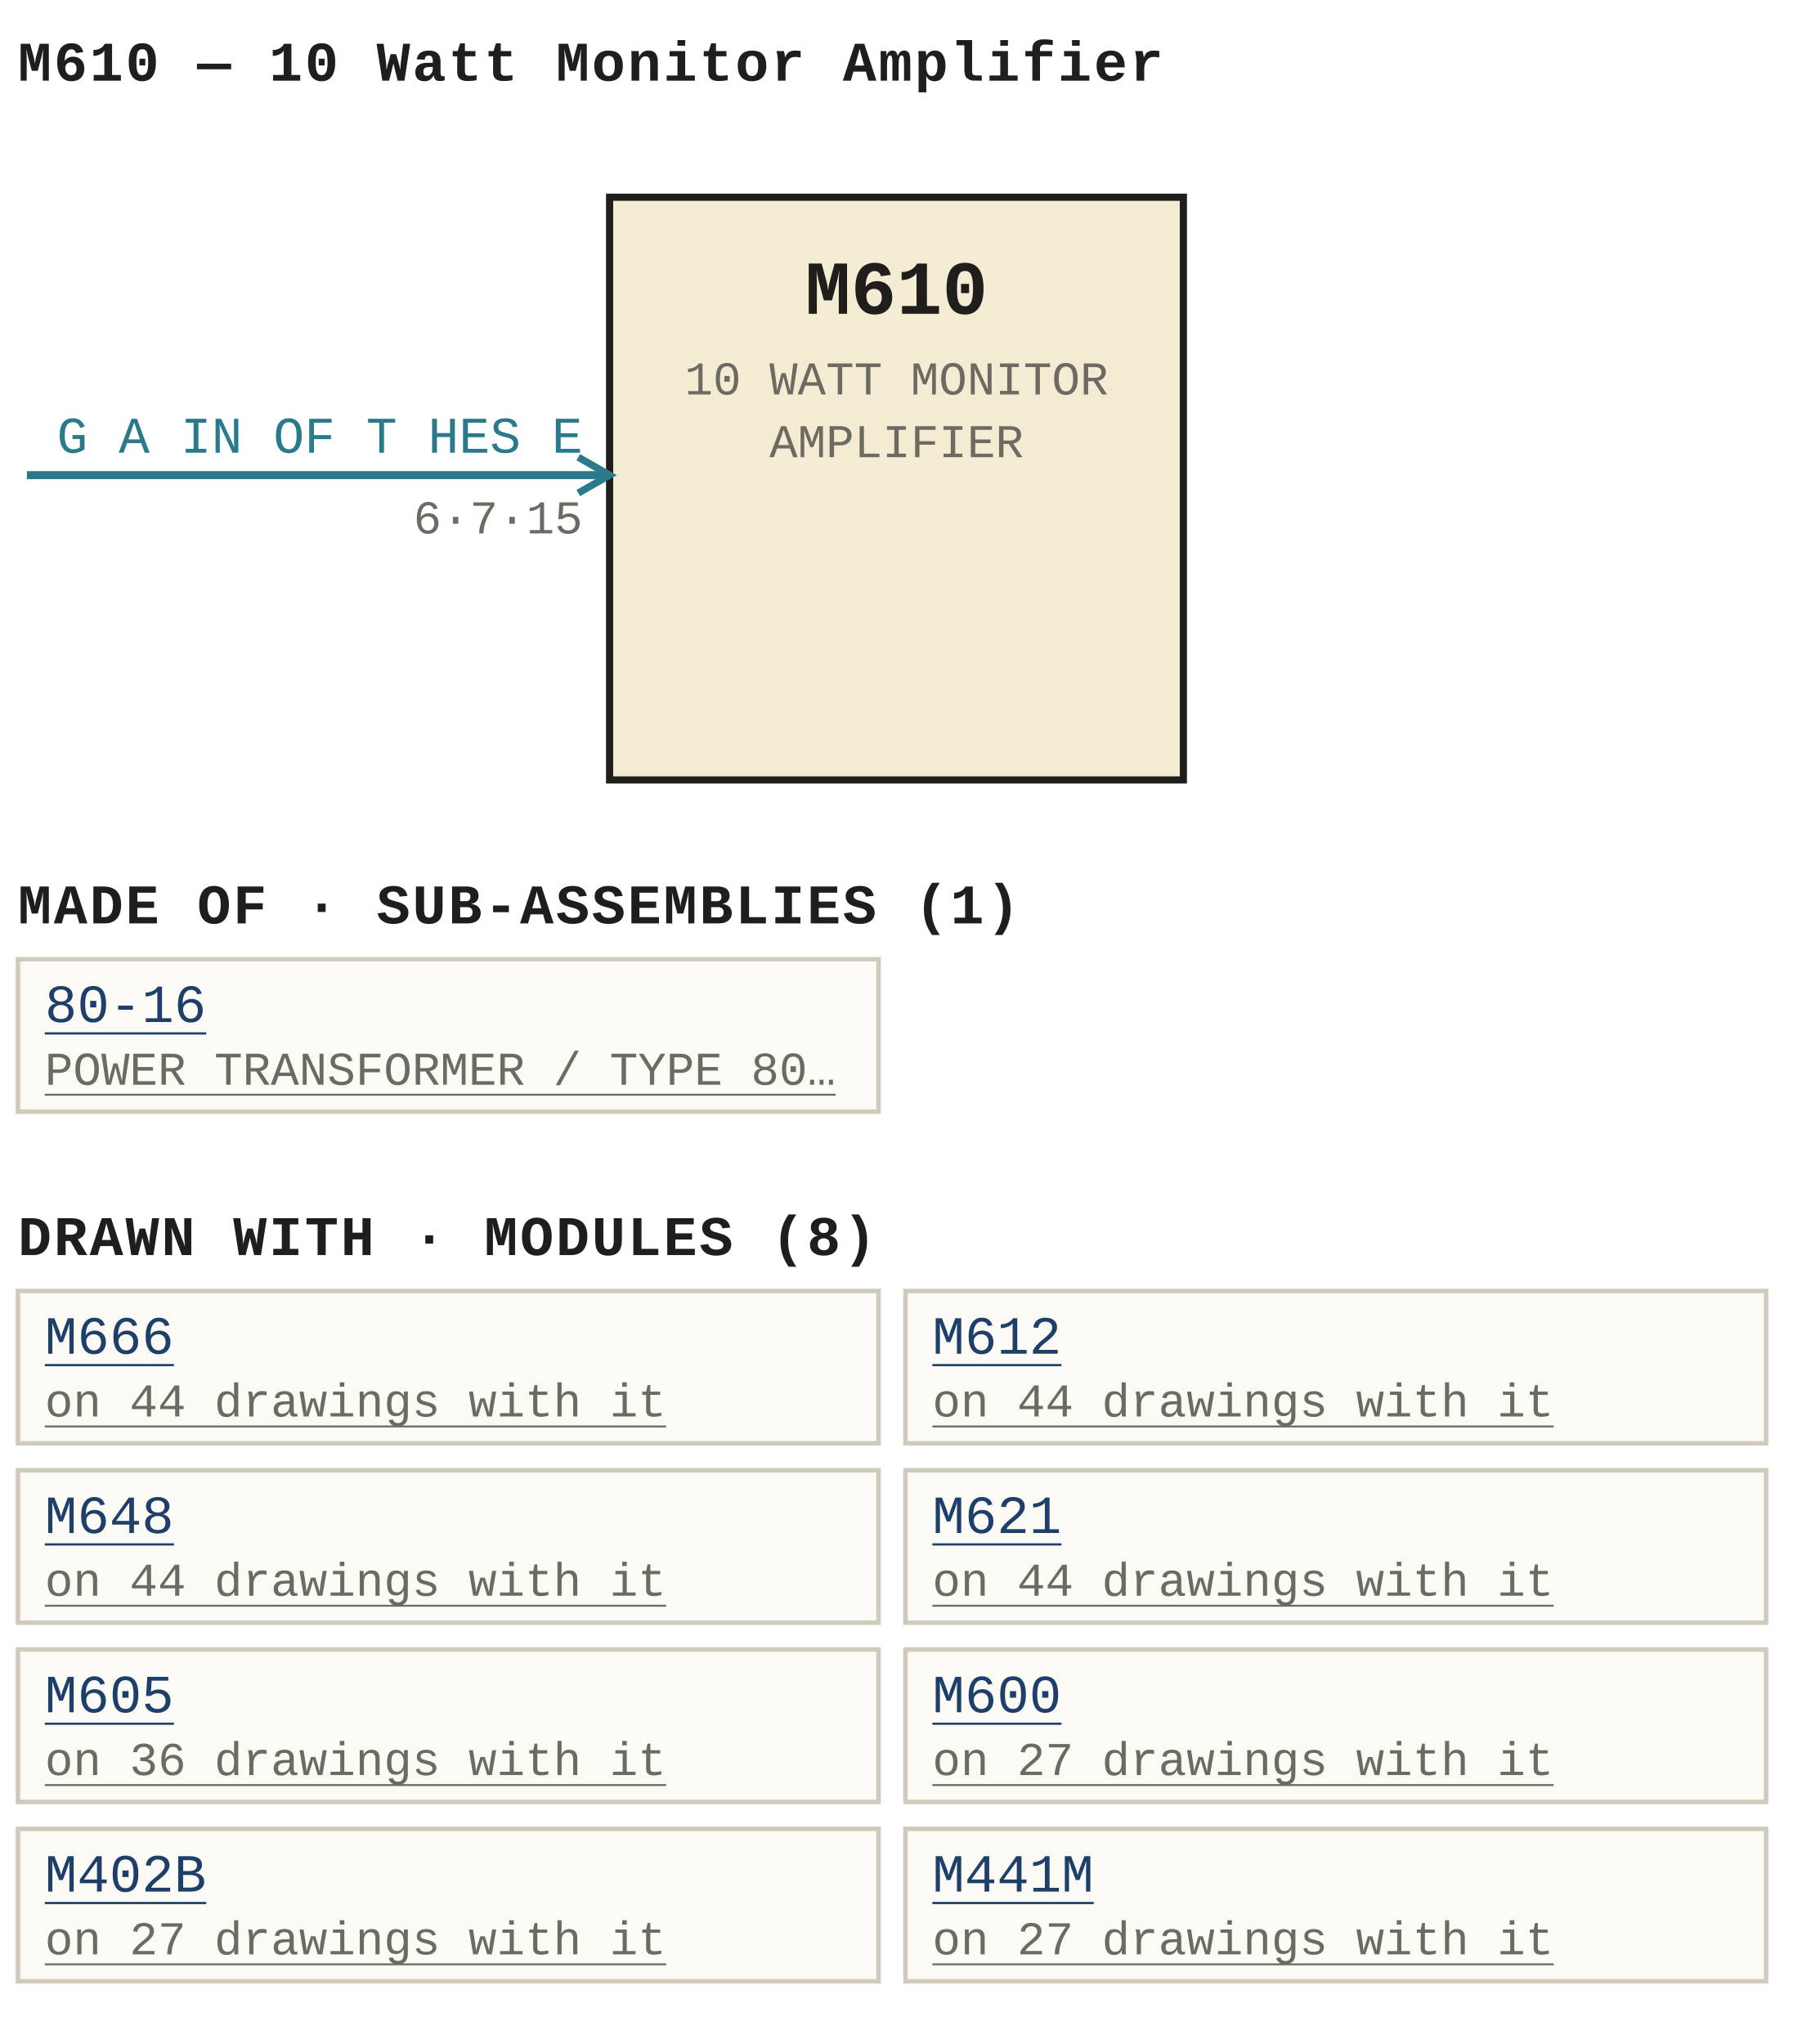
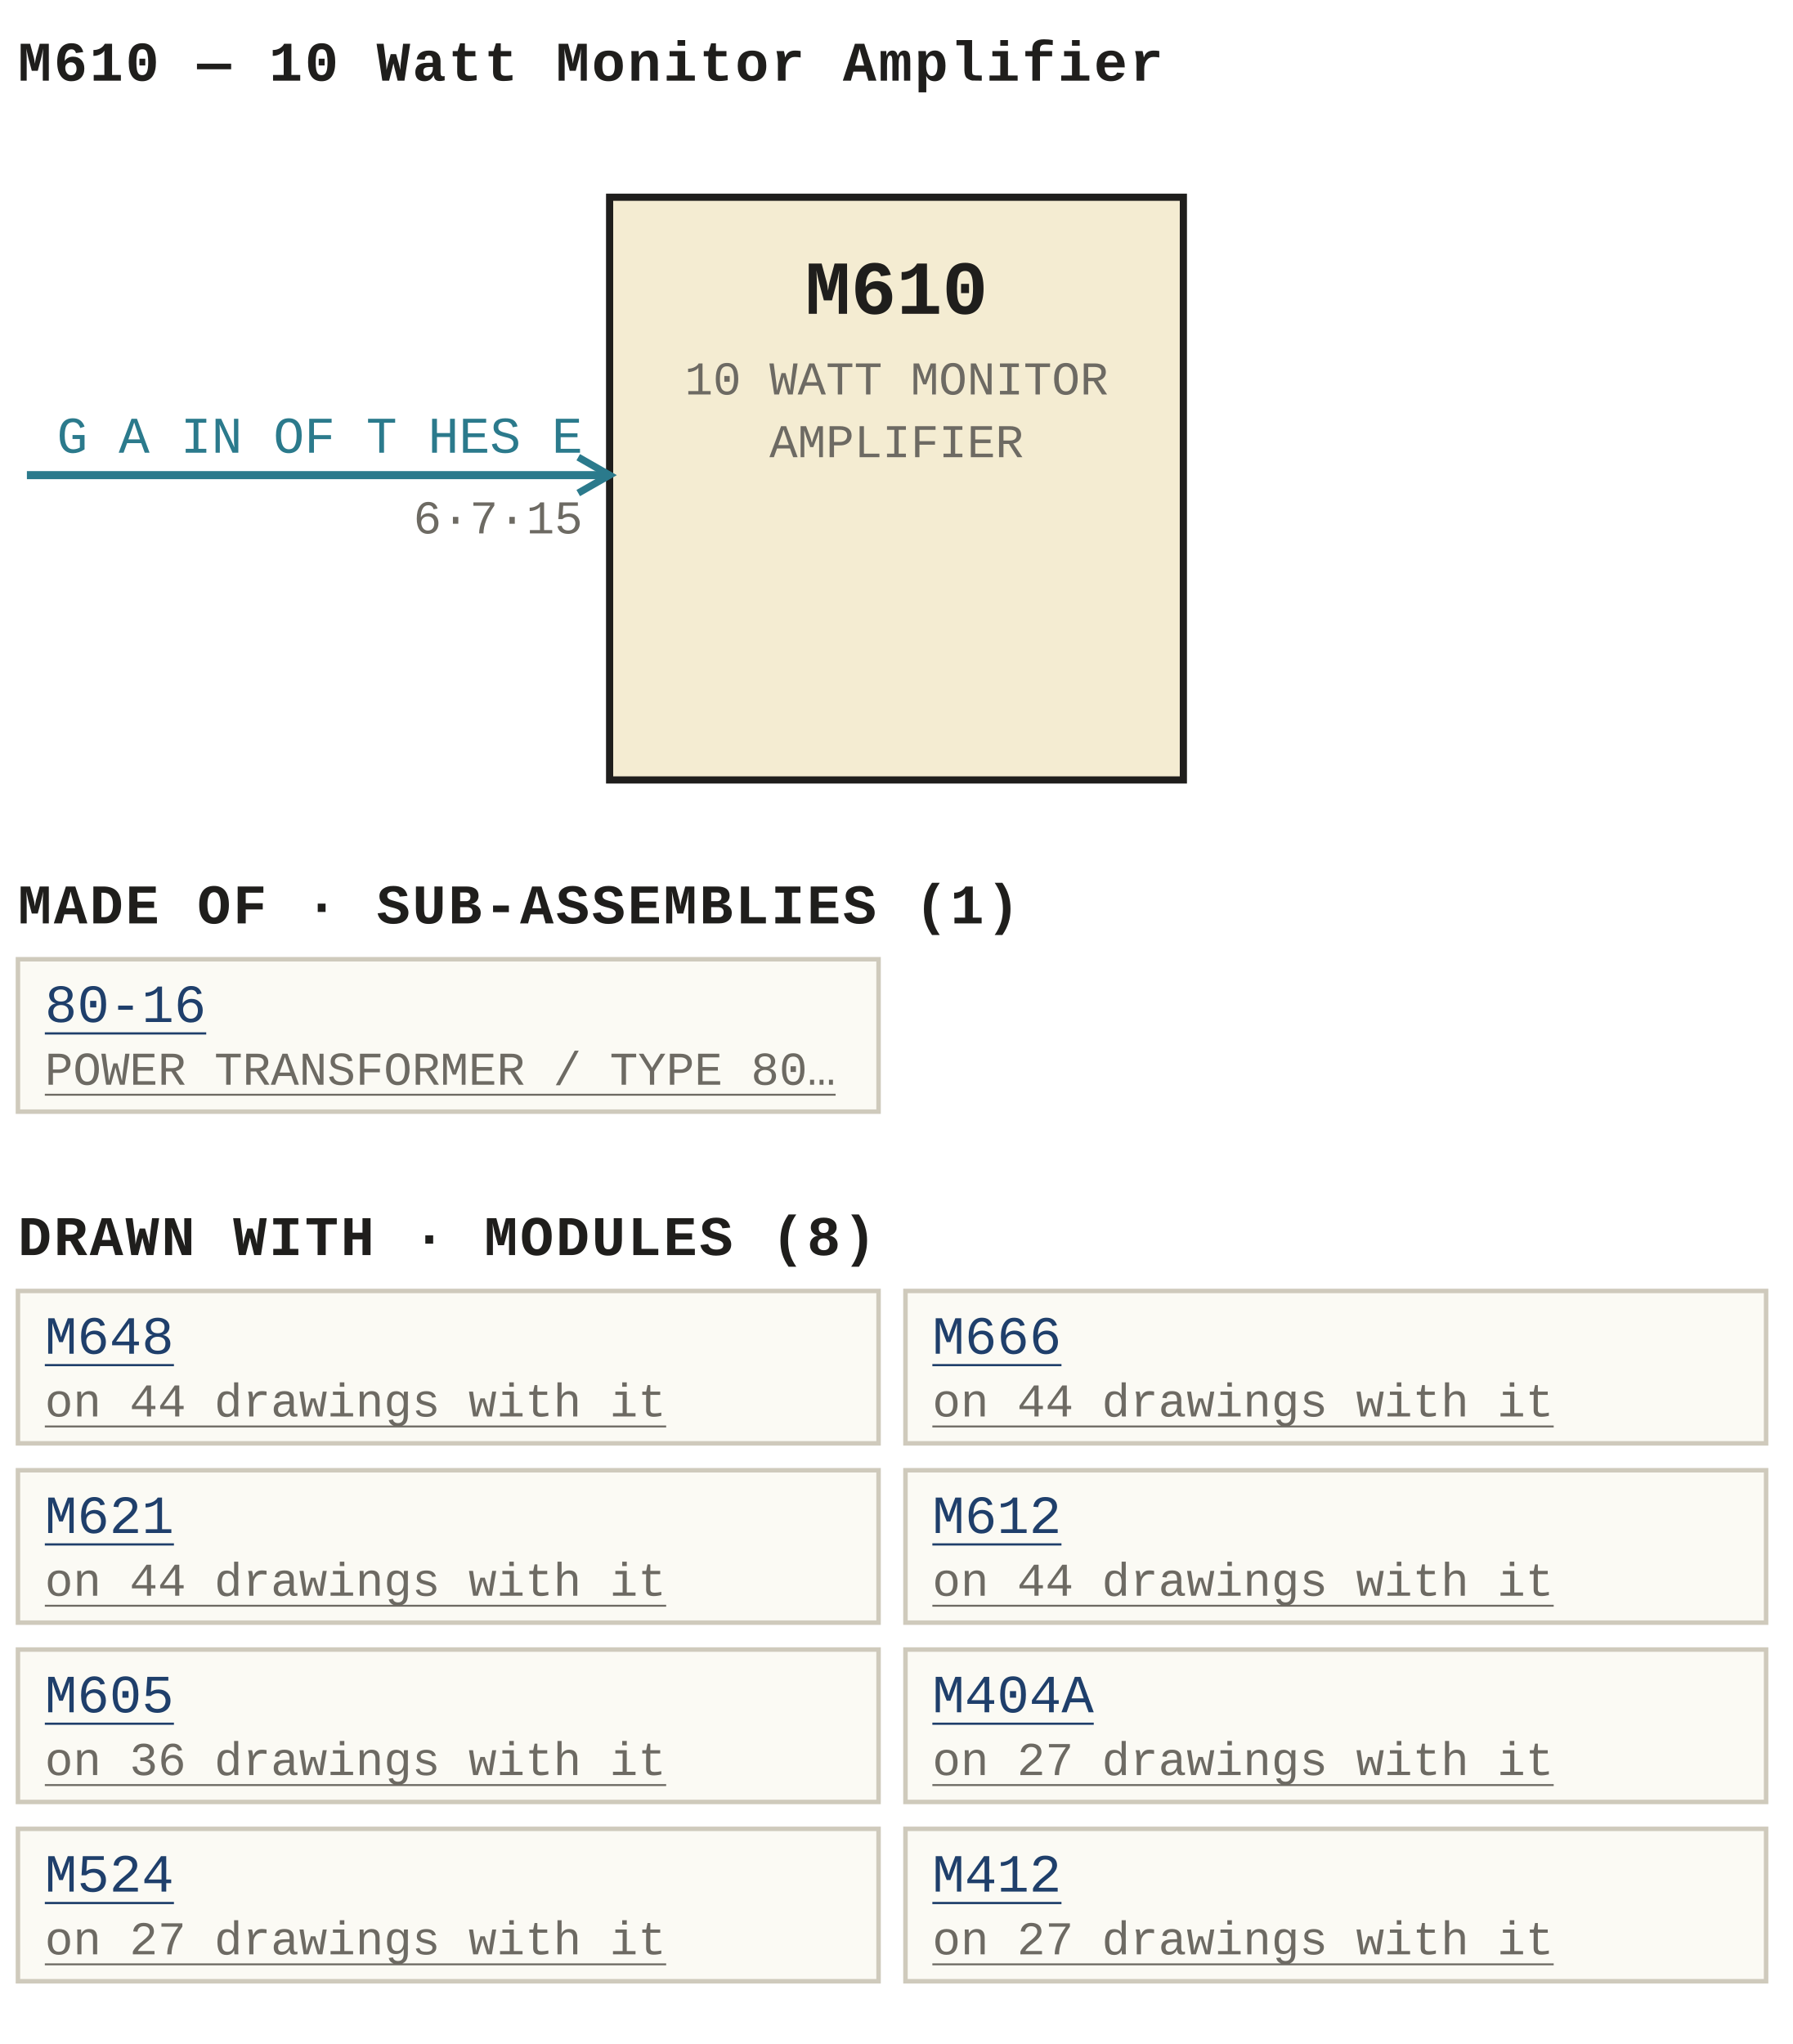
<svg xmlns="http://www.w3.org/2000/svg" class="wp" viewBox="0 0 400 456" width="400" height="456" role="img" aria-label="M610 connections" style="width:100%;max-width:500px;height:auto;background:#fbfaf4">
  <style>.wp text{font-family:"Courier Prime","Courier New",Courier,monospace;fill:#1f1e1c;font-size:12px} .wp .f{fill:#6d6a63;font-size:10.5px} .wp .h{font-size:12.5px;font-weight:700;letter-spacing:.04em} .wp .b{font-size:17px;font-weight:700} .wp a text{fill:#1f3f6b;text-decoration:underline} .wp a:hover rect{fill:#efe9d2}</style>
  <text x="4" y="18" class="h">M610 — 10 Watt Monitor Amplifier</text>
  <rect x="136" y="44" width="128" height="130" fill="#f4ecd2" stroke="#1f1e1c" stroke-width="1.6" />
  <text x="200.0" y="70" class="b" text-anchor="middle">M610</text>
  <text x="200.0" y="88" class="f" text-anchor="middle">10 WATT MONITOR</text>
  <text x="200.0" y="102" class="f" text-anchor="middle">AMPLIFIER</text>
  <line x1="6" y1="106" x2="136" y2="106" stroke="#2b7a8c" stroke-width="1.8" />
  <path d="M129,102 L136,106 L129,110" fill="none" stroke="#2b7a8c" stroke-width="1.6" />
  <text x="130" y="101" text-anchor="end" style="font-size:11.5px;fill:#2b7a8c">G A IN OF T HES E</text>
  <text x="130" y="119" text-anchor="end" class="f">6·7·15</text>
  <text x="4" y="206" class="h">MADE OF · SUB-ASSEMBLIES (1)</text>
  <a href="../../PAGES/Register-Power-transformers-80-n.html#80-16">
    <rect x="4" y="214" width="192" height="34" fill="#fbfaf4" stroke="#cfcabc" />
    <text x="10" y="228">80-16</text>
    <text x="10" y="242" class="f">POWER TRANSFORMER / TYPE 80…</text>
  </a>
  <text x="4" y="280" class="h">DRAWN WITH · MODULES (8)</text>
-   <a href="../../PAGES/M666.html">
+   <a href="../../PAGES/M648.html">
    <rect x="4" y="288" width="192" height="34" fill="#fbfaf4" stroke="#cfcabc" />
-     <text x="10" y="302">M666</text>
+     <text x="10" y="302">M648</text>
    <text x="10" y="316" class="f">on 44 drawings with it</text>
  </a>
-   <a href="../../PAGES/M612.html">
+   <a href="../../PAGES/M666.html">
    <rect x="202" y="288" width="192" height="34" fill="#fbfaf4" stroke="#cfcabc" />
-     <text x="208" y="302">M612</text>
+     <text x="208" y="302">M666</text>
    <text x="208" y="316" class="f">on 44 drawings with it</text>
  </a>
-   <a href="../../PAGES/M648.html">
+   <a href="../../PAGES/M621.html">
    <rect x="4" y="328" width="192" height="34" fill="#fbfaf4" stroke="#cfcabc" />
-     <text x="10" y="342">M648</text>
+     <text x="10" y="342">M621</text>
    <text x="10" y="356" class="f">on 44 drawings with it</text>
  </a>
-   <a href="../../PAGES/M621.html">
+   <a href="../../PAGES/M612.html">
    <rect x="202" y="328" width="192" height="34" fill="#fbfaf4" stroke="#cfcabc" />
-     <text x="208" y="342">M621</text>
+     <text x="208" y="342">M612</text>
    <text x="208" y="356" class="f">on 44 drawings with it</text>
  </a>
  <a href="../../PAGES/M605.html">
    <rect x="4" y="368" width="192" height="34" fill="#fbfaf4" stroke="#cfcabc" />
    <text x="10" y="382">M605</text>
    <text x="10" y="396" class="f">on 36 drawings with it</text>
  </a>
-   <a href="../../PAGES/M600.html">
+   <a href="../../PAGES/M404A.html">
    <rect x="202" y="368" width="192" height="34" fill="#fbfaf4" stroke="#cfcabc" />
-     <text x="208" y="382">M600</text>
+     <text x="208" y="382">M404A</text>
    <text x="208" y="396" class="f">on 27 drawings with it</text>
  </a>
-   <a href="../../PAGES/M402B.html">
+   <a href="../../PAGES/M524.html">
    <rect x="4" y="408" width="192" height="34" fill="#fbfaf4" stroke="#cfcabc" />
-     <text x="10" y="422">M402B</text>
+     <text x="10" y="422">M524</text>
    <text x="10" y="436" class="f">on 27 drawings with it</text>
  </a>
-   <a href="../../PAGES/M441M.html">
+   <a href="../../PAGES/M412.html">
    <rect x="202" y="408" width="192" height="34" fill="#fbfaf4" stroke="#cfcabc" />
-     <text x="208" y="422">M441M</text>
+     <text x="208" y="422">M412</text>
    <text x="208" y="436" class="f">on 27 drawings with it</text>
  </a>
</svg>
